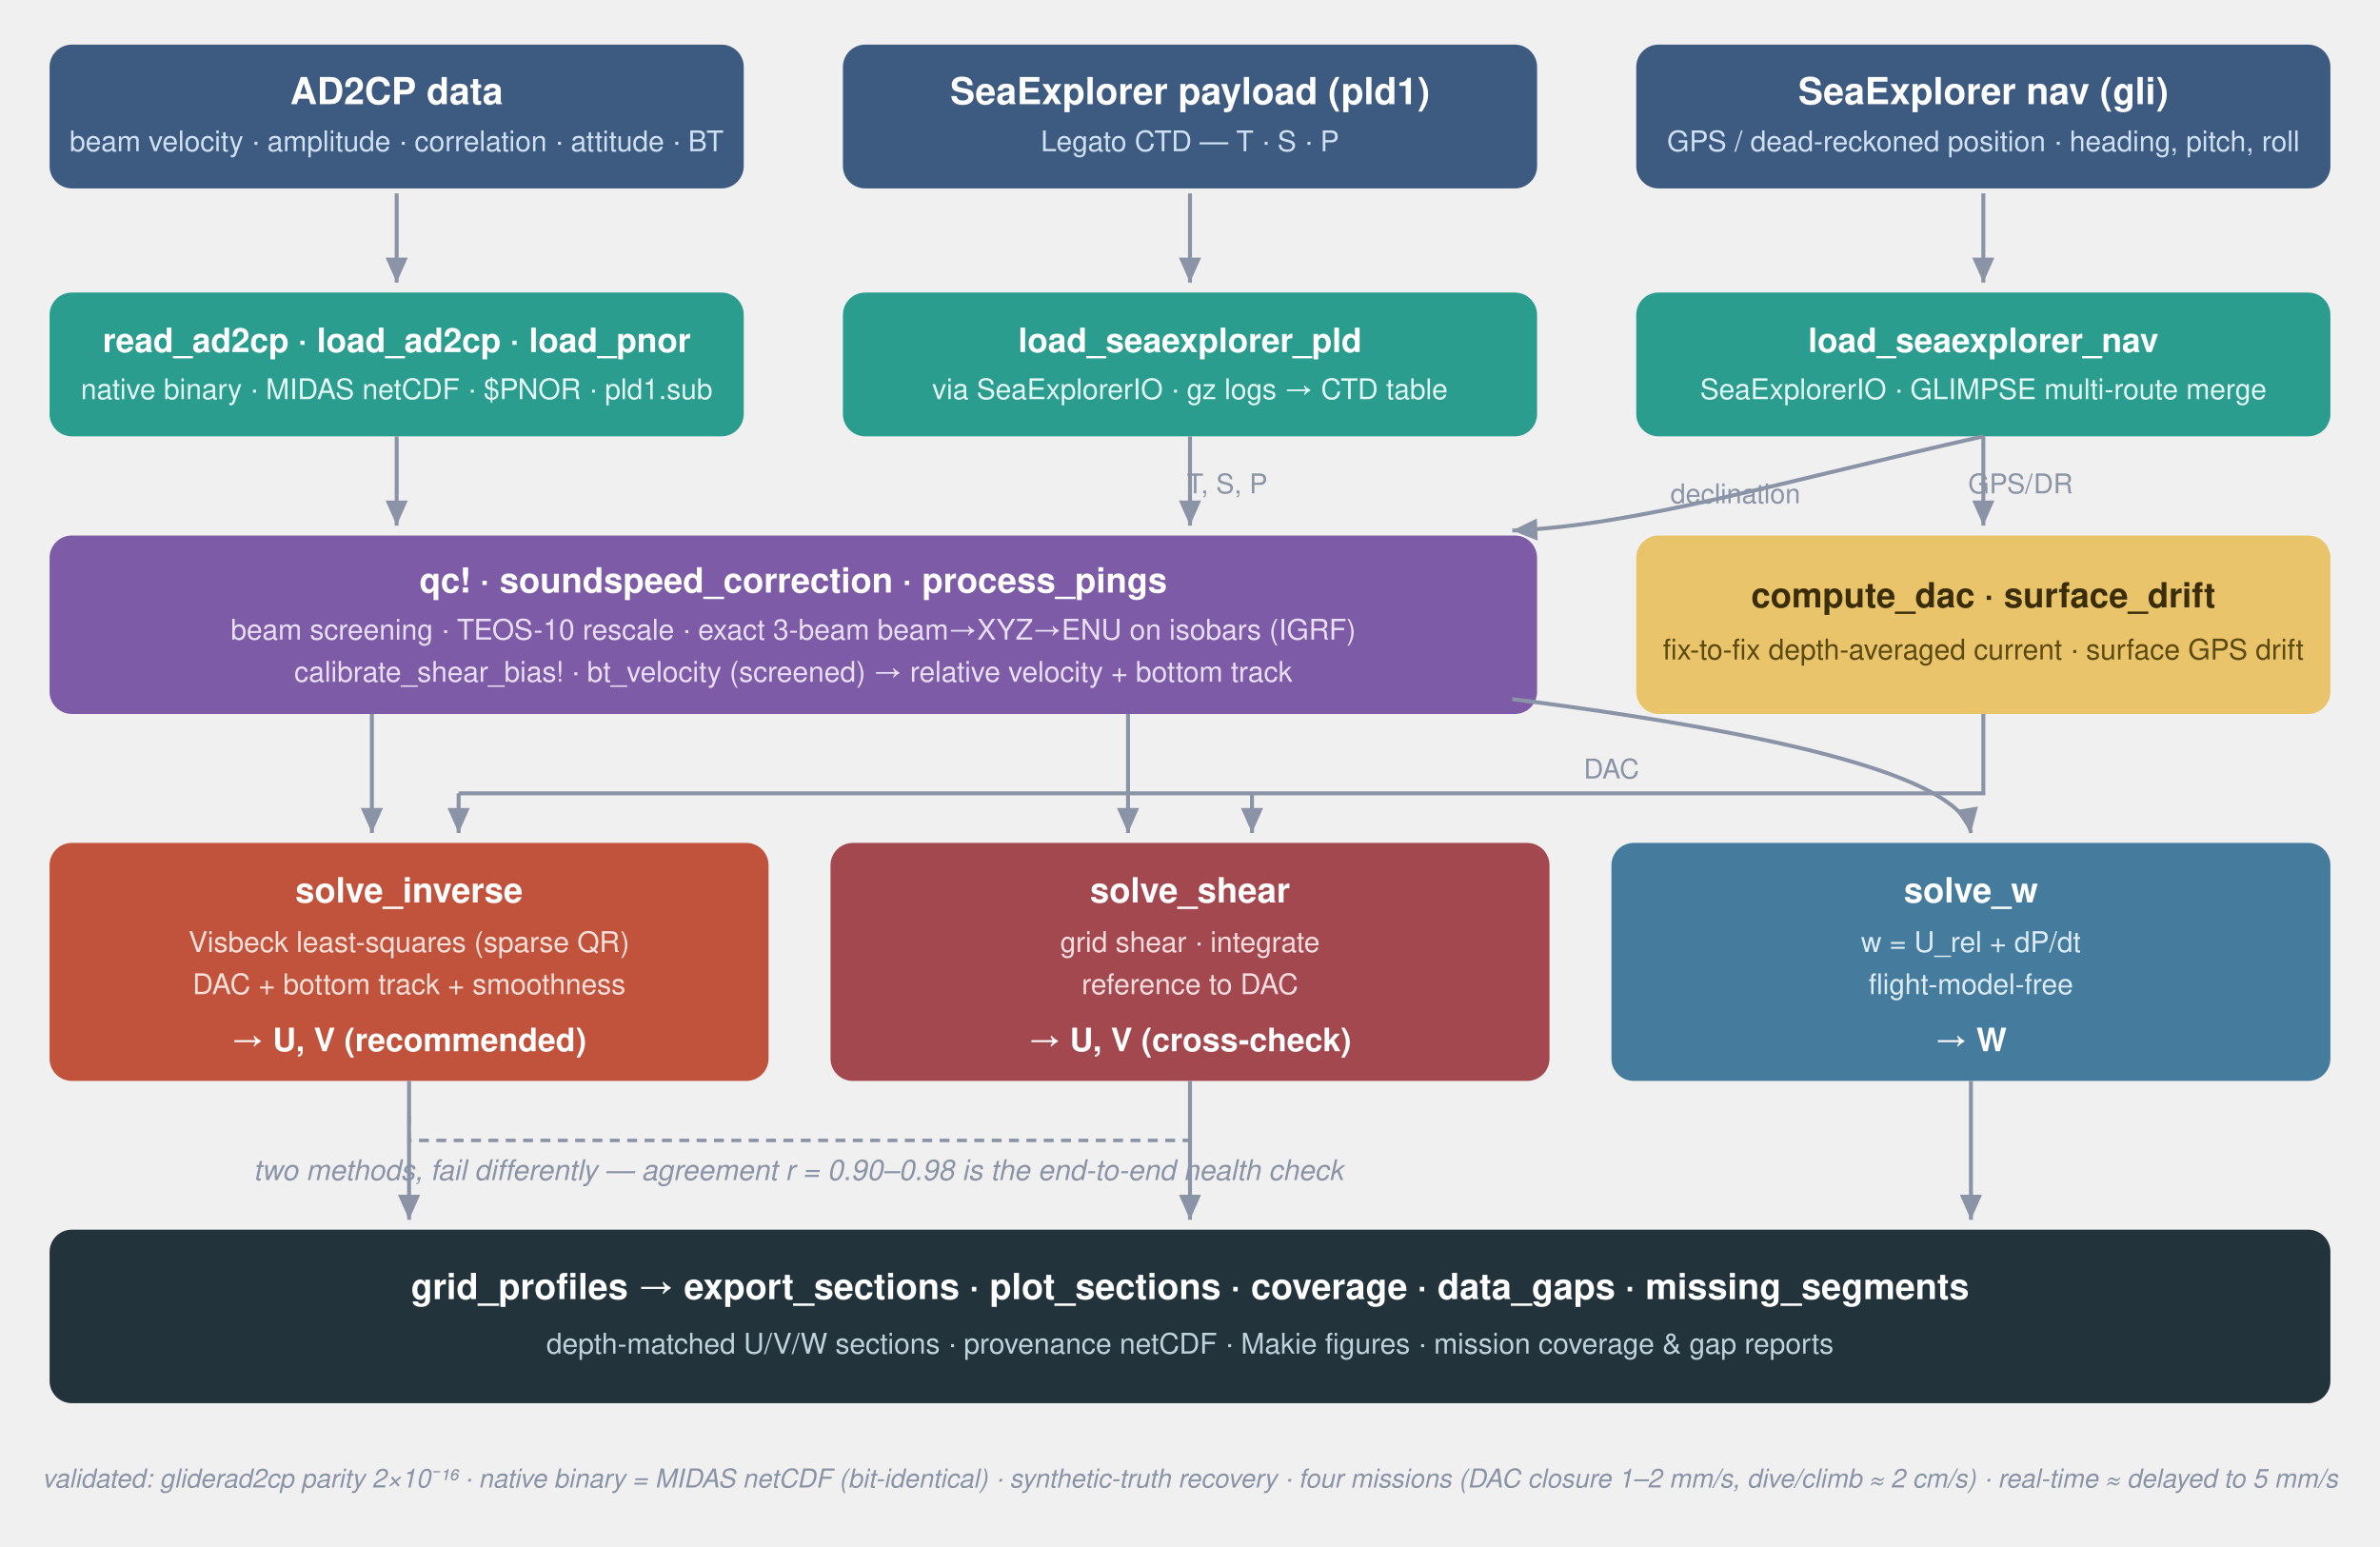
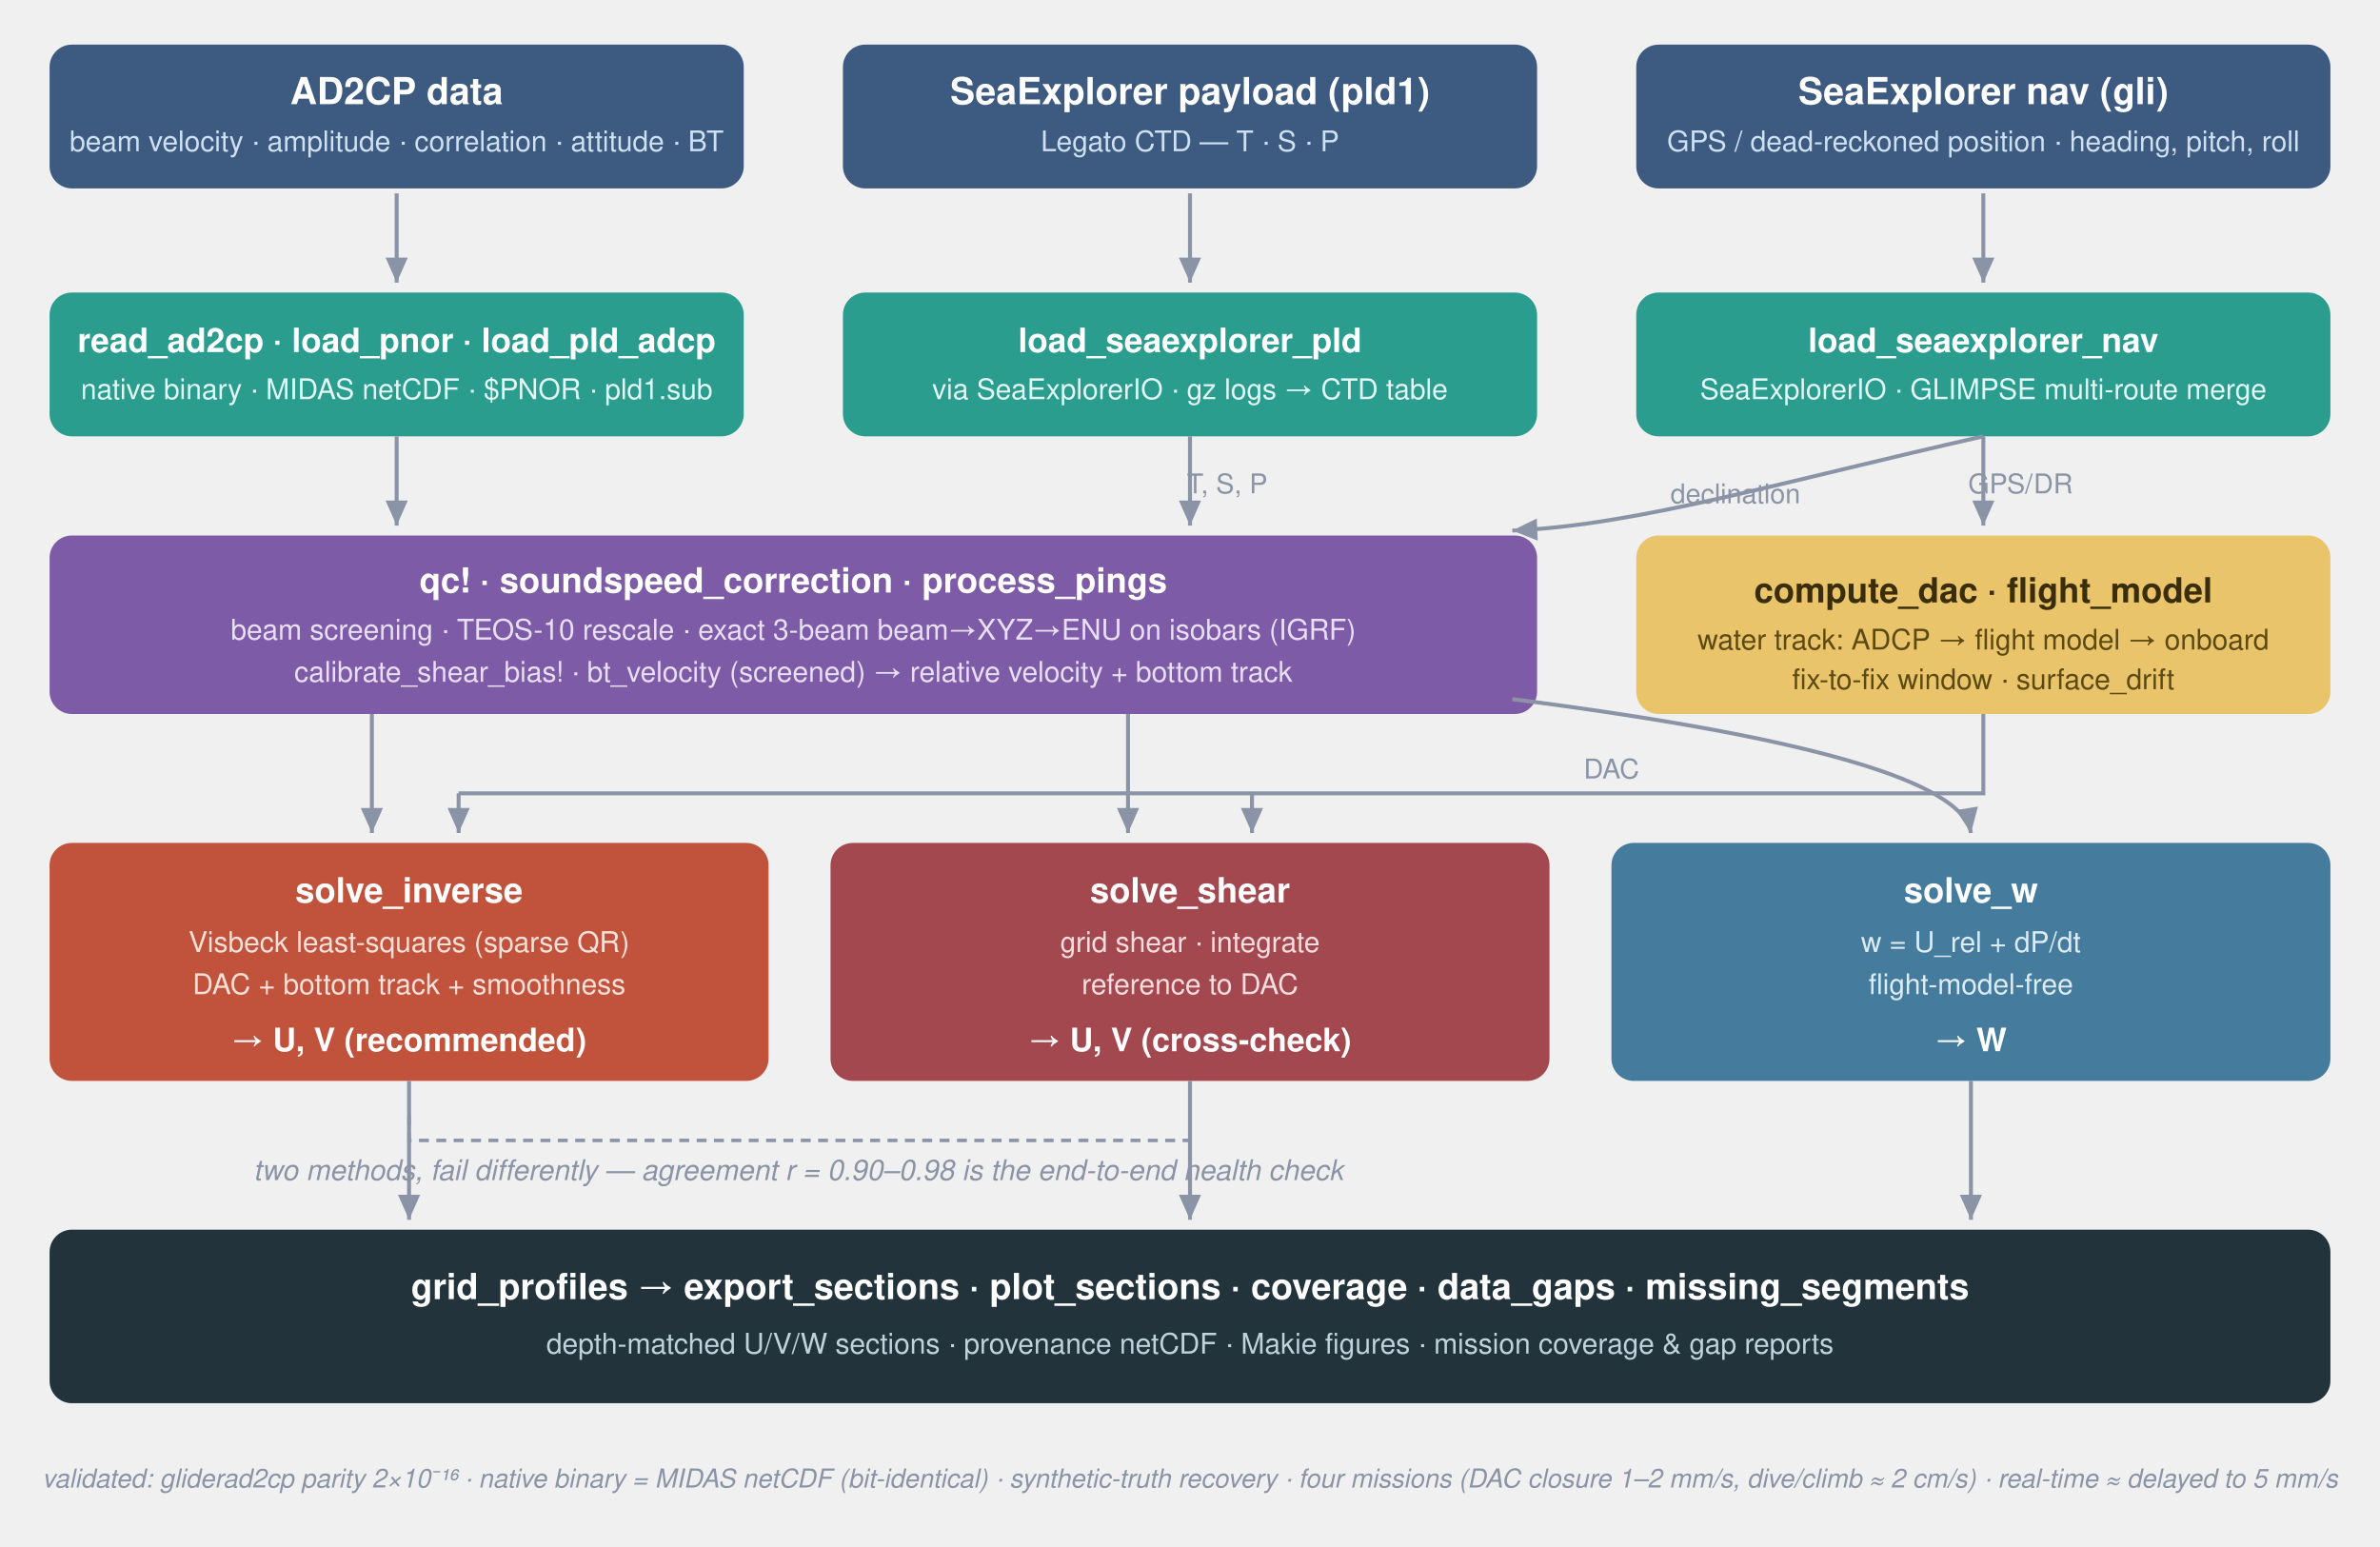
<svg xmlns="http://www.w3.org/2000/svg" viewBox="0 0 960 624" font-family="Helvetica, Arial, sans-serif">
  <defs>
    <marker id="arr" viewBox="0 0 10 10" refX="9" refY="5" markerWidth="7" markerHeight="7" orient="auto-start-reverse">
      <path d="M 0 1 L 9 5 L 0 9 z" fill="#8a94a6" />
    </marker>
  </defs>
  <g>
    <rect x="20" y="18" width="280" height="58" rx="9" fill="#3d5a80" />
    <text x="160" y="42" text-anchor="middle" fill="#fff" font-size="15" font-weight="bold">AD2CP data</text>
    <text x="160" y="61" text-anchor="middle" fill="#cfe0f2" font-size="11.5">beam velocity · amplitude · correlation · attitude · BT</text>
    <rect x="340" y="18" width="280" height="58" rx="9" fill="#3d5a80" />
    <text x="480" y="42" text-anchor="middle" fill="#fff" font-size="15" font-weight="bold">SeaExplorer payload (pld1)</text>
    <text x="480" y="61" text-anchor="middle" fill="#cfe0f2" font-size="11.5">Legato CTD — T · S · P</text>
    <rect x="660" y="18" width="280" height="58" rx="9" fill="#3d5a80" />
    <text x="800" y="42" text-anchor="middle" fill="#fff" font-size="15" font-weight="bold">SeaExplorer nav (gli)</text>
    <text x="800" y="61" text-anchor="middle" fill="#cfe0f2" font-size="11.5">GPS / dead-reckoned position · heading, pitch, roll</text>
  </g>
  <g>
    <rect x="20" y="118" width="280" height="58" rx="9" fill="#2a9d8f" />
-     <text x="160" y="142" text-anchor="middle" fill="#fff" font-size="13.5" font-weight="bold">read_ad2cp · load_ad2cp · load_pnor</text>
+     <text x="160" y="142" text-anchor="middle" fill="#fff" font-size="13.5" font-weight="bold">read_ad2cp · load_pnor · load_pld_adcp</text>
    <text x="160" y="161" text-anchor="middle" fill="#e2f6f3" font-size="11.5">native binary · MIDAS netCDF · $PNOR · pld1.sub</text>
    <rect x="340" y="118" width="280" height="58" rx="9" fill="#2a9d8f" />
    <text x="480" y="142" text-anchor="middle" fill="#fff" font-size="13.5" font-weight="bold">load_seaexplorer_pld</text>
    <text x="480" y="161" text-anchor="middle" fill="#e2f6f3" font-size="11.5">via SeaExplorerIO · gz logs → CTD table</text>
    <rect x="660" y="118" width="280" height="58" rx="9" fill="#2a9d8f" />
    <text x="800" y="142" text-anchor="middle" fill="#fff" font-size="13.5" font-weight="bold">load_seaexplorer_nav</text>
    <text x="800" y="161" text-anchor="middle" fill="#e2f6f3" font-size="11.5">SeaExplorerIO · GLIMPSE multi-route merge</text>
  </g>
  <g>
    <rect x="20" y="216" width="600" height="72" rx="9" fill="#7d5ba6" />
    <text x="320" y="239" text-anchor="middle" fill="#fff" font-size="14" font-weight="bold">qc! · soundspeed_correction · process_pings</text>
    <text x="320" y="258" text-anchor="middle" fill="#e9dff5" font-size="11.5">beam screening · TEOS-10 rescale · exact 3-beam beam→XYZ→ENU on isobars (IGRF)</text>
    <text x="320" y="275" text-anchor="middle" fill="#e9dff5" font-size="11.5">calibrate_shear_bias! · bt_velocity (screened)  →  relative velocity + bottom track</text>
    <rect x="660" y="216" width="280" height="72" rx="9" fill="#e9c46a" />
-     <text x="800" y="245" text-anchor="middle" fill="#3a2d09" font-size="14" font-weight="bold">compute_dac · surface_drift</text>
-     <text x="800" y="266" text-anchor="middle" fill="#5c4a13" font-size="11.5">fix-to-fix depth-averaged current · surface GPS drift</text>
+     <text x="800" y="243" text-anchor="middle" fill="#3a2d09" font-size="14" font-weight="bold">compute_dac · flight_model</text>
+     <text x="800" y="262" text-anchor="middle" fill="#5c4a13" font-size="11.5">water track: ADCP → flight model → onboard</text>
+     <text x="800" y="278" text-anchor="middle" fill="#5c4a13" font-size="11.5">fix-to-fix window · surface_drift</text>
  </g>
  <g>
    <rect x="20" y="340" width="290" height="96" rx="9" fill="#c1533c" />
    <text x="165" y="364" text-anchor="middle" fill="#fff" font-size="14" font-weight="bold">solve_inverse</text>
    <text x="165" y="384" text-anchor="middle" fill="#f8e0da" font-size="11.5">Visbeck least-squares (sparse QR)</text>
    <text x="165" y="401" text-anchor="middle" fill="#f8e0da" font-size="11.5">DAC + bottom track + smoothness</text>
    <text x="165" y="424" text-anchor="middle" fill="#fff" font-size="13" font-weight="bold">→ U, V  (recommended)</text>
    <rect x="335" y="340" width="290" height="96" rx="9" fill="#a4484f" />
    <text x="480" y="364" text-anchor="middle" fill="#fff" font-size="14" font-weight="bold">solve_shear</text>
    <text x="480" y="384" text-anchor="middle" fill="#f6dee0" font-size="11.5">grid shear · integrate</text>
    <text x="480" y="401" text-anchor="middle" fill="#f6dee0" font-size="11.5">reference to DAC</text>
    <text x="480" y="424" text-anchor="middle" fill="#fff" font-size="13" font-weight="bold">→ U, V  (cross-check)</text>
    <rect x="650" y="340" width="290" height="96" rx="9" fill="#457b9d" />
    <text x="795" y="364" text-anchor="middle" fill="#fff" font-size="14" font-weight="bold">solve_w</text>
    <text x="795" y="384" text-anchor="middle" fill="#dcebf4" font-size="11.5">w = U_rel + dP/dt</text>
    <text x="795" y="401" text-anchor="middle" fill="#dcebf4" font-size="11.5">flight-model-free</text>
    <text x="795" y="424" text-anchor="middle" fill="#fff" font-size="13" font-weight="bold">→ W</text>
  </g>
  <path d="M 165 450 L 165 460 L 480 460 L 480 450" fill="none" stroke="#8a94a6" stroke-width="1.4" stroke-dasharray="4 3" />
  <text x="322" y="476" text-anchor="middle" fill="#8a94a6" font-size="11.5" font-style="italic">two methods, fail differently — agreement r = 0.90–0.98 is the end-to-end health check</text>
  <g>
    <rect x="20" y="496" width="920" height="70" rx="9" fill="#22333b" />
    <text x="480" y="524" text-anchor="middle" fill="#fff" font-size="14.5" font-weight="bold">grid_profiles → export_sections · plot_sections     ·     coverage · data_gaps · missing_segments</text>
    <text x="480" y="546" text-anchor="middle" fill="#bfd3dc" font-size="11.5">depth-matched U/V/W sections · provenance netCDF · Makie figures · mission coverage &amp; gap reports</text>
  </g>
  <text x="480" y="600" text-anchor="middle" fill="#8a94a6" font-size="10.5" font-style="italic">validated: gliderad2cp parity 2×10⁻¹⁶ · native binary = MIDAS netCDF (bit-identical) · synthetic-truth recovery · four missions (DAC closure 1–2 mm/s, dive/climb ≈ 2 cm/s) · real-time ≈ delayed to 5 mm/s</text>
  <g stroke="#8a94a6" stroke-width="1.6" fill="none">
    <line x1="160" y1="78" x2="160" y2="114" marker-end="url(#arr)" />
    <line x1="480" y1="78" x2="480" y2="114" marker-end="url(#arr)" />
    <line x1="800" y1="78" x2="800" y2="114" marker-end="url(#arr)" />
    <line x1="160" y1="176" x2="160" y2="212" marker-end="url(#arr)" />
    <line x1="480" y1="176" x2="480" y2="212" marker-end="url(#arr)" />
    <line x1="800" y1="176" x2="800" y2="212" marker-end="url(#arr)" />
    <path d="M 800 176 C 720 194, 660 212, 610 214" marker-end="url(#arr)" />
    <line x1="150" y1="288" x2="150" y2="336" marker-end="url(#arr)" />
    <line x1="455" y1="288" x2="455" y2="336" marker-end="url(#arr)" />
    <path d="M 610 282 Q 790 305 795 336" marker-end="url(#arr)" />
    <path d="M 800 288 L 800 320 L 185 320" />
    <line x1="185" y1="320" x2="185" y2="336" marker-end="url(#arr)" />
    <line x1="505" y1="320" x2="505" y2="336" marker-end="url(#arr)" />
    <line x1="165" y1="436" x2="165" y2="492" marker-end="url(#arr)" />
    <line x1="480" y1="436" x2="480" y2="492" marker-end="url(#arr)" />
    <line x1="795" y1="436" x2="795" y2="492" marker-end="url(#arr)" />
  </g>
  <text x="495" y="199" text-anchor="middle" fill="#8a94a6" font-size="11">T, S, P</text>
  <text x="700" y="203" text-anchor="middle" fill="#8a94a6" font-size="11">declination</text>
  <text x="815" y="199" text-anchor="middle" fill="#8a94a6" font-size="11">GPS/DR</text>
  <text x="650" y="314" text-anchor="middle" fill="#8a94a6" font-size="11">DAC</text>
</svg>
